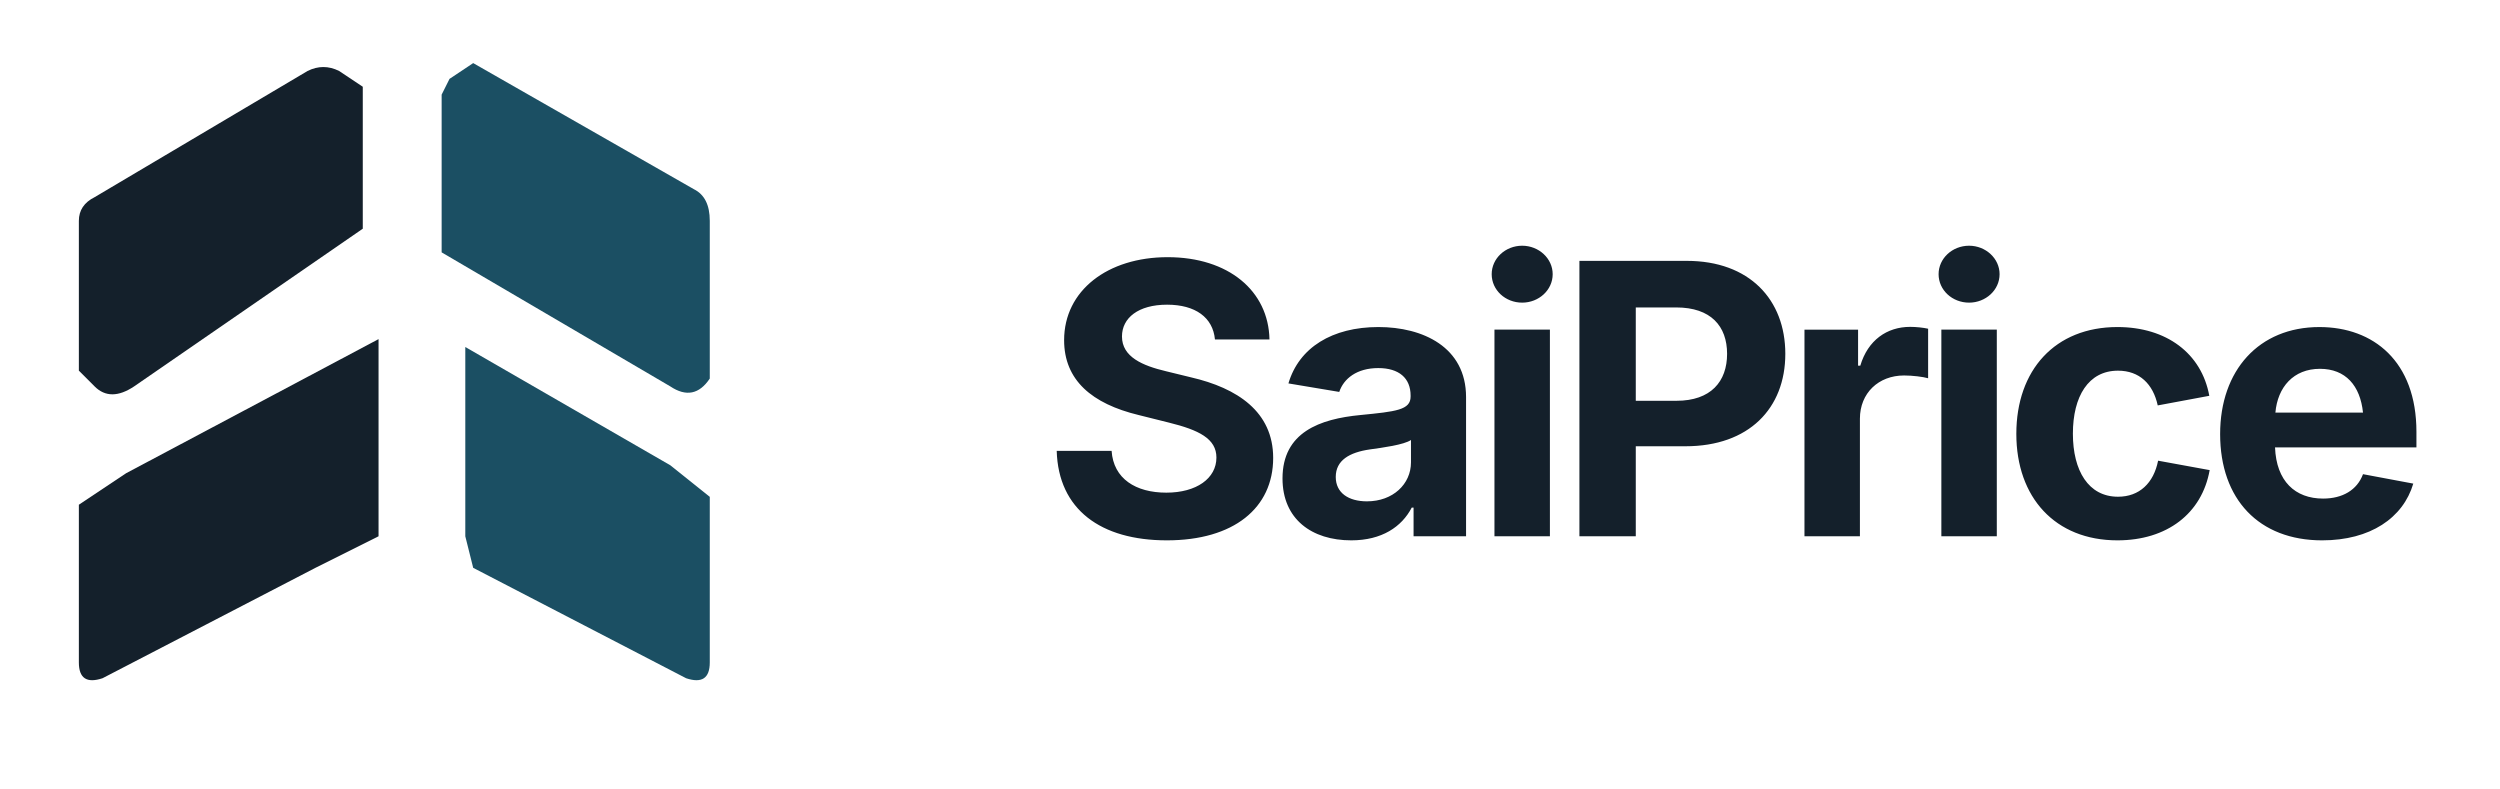
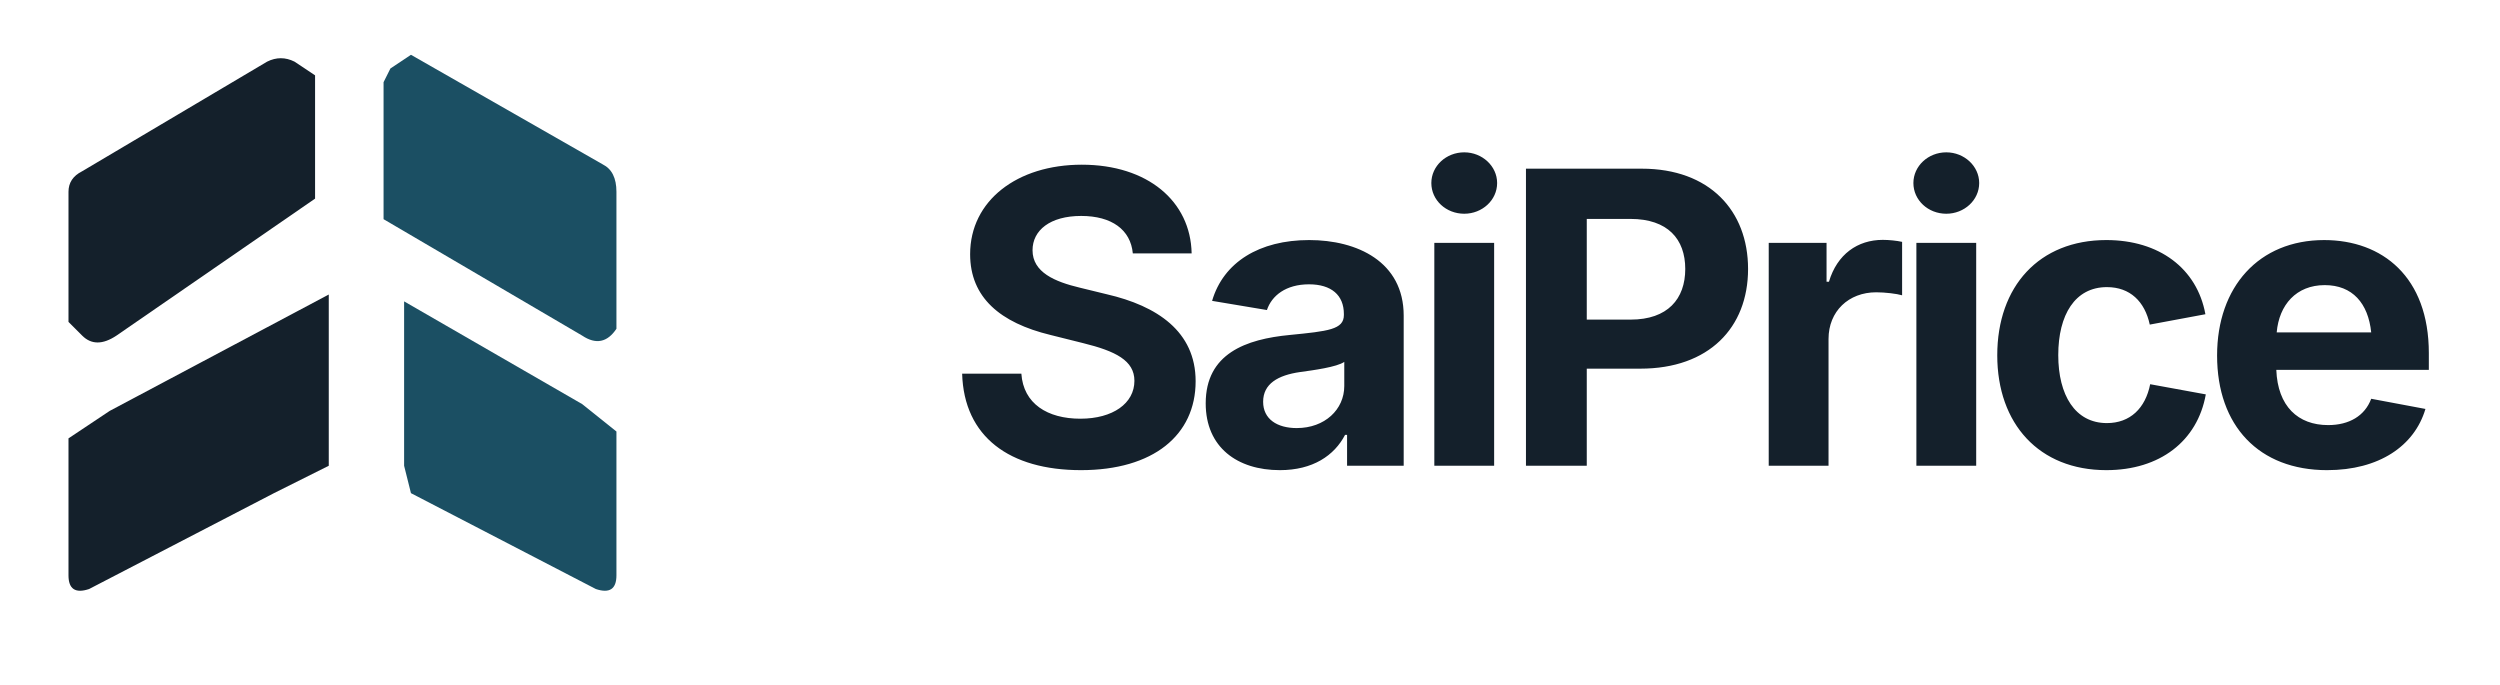
- <svg xmlns="http://www.w3.org/2000/svg" viewBox="0 0 317 100" role="img" aria-label="SaiPrice logo" version="1.1" id="svg4">
+ <svg xmlns="http://www.w3.org/2000/svg" viewBox="0 0 365 100" role="img" aria-label="SaiPrice logo" version="1.1" id="svg4">
  <defs id="defs4" />
  <g transform="translate(0 0) scale(1)" id="g4">
    <path d="M 12,25 L 39,9 Q 41,8 43,9 L 46,11 L 46,29 L 17,49 Q 14,51 12,49 L 10,47 L 10,28 Q 10,26 12,25 Z" fill="#14202B" id="path1" />
    <path d="M 57,10 L 60,8 L 88,24 Q 90,25 90,28 L 90,48 Q 88,51 85,49 L 56,32 L 56,12 Z" fill="#1B4F63" id="path2" />
    <path d="M 10,64 L 16,60 L 48,43 L 48,68 L 40,72 L 13,86 Q 10,87 10,84 Z" fill="#14202B" id="path3" />
    <path d="M 59,44 L 85,59 L 90,63 L 90,84 Q 90,87 87,86 L 60,72 L 59,68 Z" fill="#1B4F63" id="path4" />
  </g>
-   <path d="m 147.961,68.516 c 8.484,0 13.477,-4.102 13.477,-10.453 0,-5.859 -4.547,-8.859 -10.43,-10.219 l -3.164,-0.773 c -2.953,-0.703 -5.578,-1.805 -5.578,-4.406 0,-2.344 2.062,-4.031 5.719,-4.031 3.586,0 5.812,1.617 6.07,4.406 h 6.914 c -0.117,-6.141 -5.18,-10.43 -12.914,-10.43 -7.594,0 -13.125,4.219 -13.125,10.523 0,5.086 3.539,8.062 9.445,9.492 l 3.844,0.961 c 3.797,0.938 6.023,2.039 6.023,4.43 0,2.648 -2.531,4.453 -6.352,4.453 -3.867,0 -6.703,-1.758 -6.938,-5.297 h -6.961 c 0.211,7.43 5.578,11.344 13.969,11.344 z m 23.381,0 c 3.867,0 6.398,-1.711 7.664,-4.148 h 0.234 V 68 h 6.656 V 50.352 c 0,-6.352 -5.484,-8.883 -11.109,-8.883 -5.859,0 -10.078,2.602 -11.414,7.148 l 6.445,1.078 c 0.562,-1.688 2.227,-3.023 4.945,-3.023 2.625,0 4.102,1.266 4.102,3.492 v 0.117 c 0,1.711 -1.852,1.898 -6.352,2.344 -5.156,0.492 -9.891,2.18 -9.891,8.039 0,5.18 3.727,7.852 8.719,7.852 z m 1.992,-4.945 c -2.32,0 -3.961,-1.055 -3.961,-3.094 0,-2.109 1.734,-3.117 4.336,-3.492 1.547,-0.211 4.336,-0.586 5.203,-1.195 V 58.625 c 0,2.766 -2.297,4.945 -5.578,4.945 z M 189.497,68 h 7.031 V 41.797 h -7.031 z m 3.516,-29.625 c 2.109,0 3.867,-1.594 3.867,-3.609 0,-1.992 -1.758,-3.609 -3.867,-3.609 -2.133,0 -3.867,1.617 -3.867,3.609 0,2.016 1.734,3.609 3.867,3.609 z M 200.269,68 h 7.148 V 56.586 h 6.305 c 8.039,0 12.656,-4.805 12.656,-11.719 0,-6.867 -4.547,-11.789 -12.492,-11.789 h -13.617 z m 7.148,-17.18 V 38.984 H 212.55 c 4.383,0 6.445,2.367 6.445,5.883 0,3.516 -2.062,5.953 -6.422,5.953 z M 228.806,68 h 7.031 V 53.094 c 0,-3.258 2.367,-5.484 5.602,-5.484 1.031,0 2.414,0.164 3.047,0.352 v -6.281 c -0.633,-0.141 -1.547,-0.234 -2.273,-0.234 -2.953,0 -5.367,1.688 -6.328,4.922 h -0.281 v -4.57 h -6.797 z m 17.358,0 h 7.031 V 41.797 h -7.031 z m 3.516,-29.625 c 2.109,0 3.867,-1.594 3.867,-3.609 0,-1.992 -1.758,-3.609 -3.867,-3.609 -2.133,0 -3.867,1.617 -3.867,3.609 0,2.016 1.734,3.609 3.867,3.609 z m 18.811,30.141 c 6.281,0 10.711,-3.398 11.695,-8.906 l -6.539,-1.195 c -0.562,2.836 -2.367,4.57 -5.086,4.57 -3.75,0 -5.719,-3.305 -5.719,-7.992 0,-4.734 1.969,-7.992 5.719,-7.992 2.719,0 4.453,1.688 5.039,4.406 l 6.539,-1.219 c -0.984,-5.391 -5.438,-8.719 -11.648,-8.719 -7.898,0 -12.82,5.438 -12.82,13.547 0,8.062 4.922,13.5 12.82,13.5 z m 25.959,0 c 6.094,0 10.266,-2.836 11.555,-7.195 l -6.375,-1.195 c -0.75,2.016 -2.602,3.094 -5.062,3.094 -3.539,0 -5.93,-2.203 -6.094,-6.492 h 17.93 v -1.969 c 0,-8.953 -5.461,-13.289 -12.305,-13.289 -7.664,0 -12.586,5.484 -12.586,13.57 0,8.273 4.922,13.477 12.938,13.477 z m -5.93,-16.195 c 0.281,-3.234 2.297,-5.555 5.648,-5.555 3.258,0 5.109,2.133 5.461,5.555 z" id="text4" style="font-weight:700;font-size:48px;font-family:Inter, Arial, Helvetica, sans-serif;letter-spacing:-2.4;fill:#14202b" aria-label="SaiPrice" />
+   <path d="m 147.961,68.516 c 8.484,0 13.477,-4.102 13.477,-10.453 0,-5.859 -4.547,-8.859 -10.43,-10.219 l -3.164,-0.773 c -2.953,-0.703 -5.578,-1.805 -5.578,-4.406 0,-2.344 2.062,-4.031 5.719,-4.031 3.586,0 5.812,1.617 6.07,4.406 h 6.914 c -0.117,-6.141 -5.18,-10.43 -12.914,-10.43 -7.594,0 -13.125,4.219 -13.125,10.523 0,5.086 3.539,8.062 9.445,9.492 l 3.844,0.961 c 3.797,0.938 6.023,2.039 6.023,4.43 0,2.648 -2.531,4.453 -6.352,4.453 -3.867,0 -6.703,-1.758 -6.938,-5.297 h -6.961 c 0.211,7.43 5.578,11.344 13.969,11.344 z m 23.381,0 c 3.867,0 6.398,-1.711 7.664,-4.148 h 0.234 V 68 h 6.656 V 50.352 c 0,-6.352 -5.484,-8.883 -11.109,-8.883 -5.859,0 -10.078,2.602 -11.414,7.148 l 6.445,1.078 c 0.562,-1.688 2.227,-3.023 4.945,-3.023 2.625,0 4.102,1.266 4.102,3.492 v 0.117 c 0,1.711 -1.852,1.898 -6.352,2.344 -5.156,0.492 -9.891,2.18 -9.891,8.039 0,5.18 3.727,7.852 8.719,7.852 z m 1.992,-4.945 c -2.32,0 -3.961,-1.055 -3.961,-3.094 0,-2.109 1.734,-3.117 4.336,-3.492 1.547,-0.211 4.336,-0.586 5.203,-1.195 V 58.625 c 0,2.766 -2.297,4.945 -5.578,4.945 z M 189.497,68 h 7.031 V 41.797 h -7.031 z m 3.516,-29.625 c 2.109,0 3.867,-1.594 3.867,-3.609 0,-1.992 -1.758,-3.609 -3.867,-3.609 -2.133,0 -3.867,1.617 -3.867,3.609 0,2.016 1.734,3.609 3.867,3.609 z M 200.269,68 h 7.148 V 56.586 h 6.305 c 8.039,0 12.656,-4.805 12.656,-11.719 0,-6.867 -4.547,-11.789 -12.492,-11.789 h -13.617 z m 7.148,-17.18 V 38.984 H 212.55 c 4.383,0 6.445,2.367 6.445,5.883 0,3.516 -2.062,5.953 -6.422,5.953 z M 228.806,68 h 7.031 V 53.094 c 0,-3.258 2.367,-5.484 5.602,-5.484 1.031,0 2.414,0.164 3.047,0.352 v -6.281 c -0.633,-0.141 -1.547,-0.234 -2.273,-0.234 -2.953,0 -5.367,1.688 -6.328,4.922 h -0.281 v -4.57 h -6.797 z m 17.358,0 h 7.031 V 41.797 h -7.031 z m 3.516,-29.625 c 2.109,0 3.867,-1.594 3.867,-3.609 0,-1.992 -1.758,-3.609 -3.867,-3.609 -2.133,0 -3.867,1.617 -3.867,3.609 0,2.016 1.734,3.609 3.867,3.609 z m 18.811,30.141 c 6.281,0 10.711,-3.398 11.695,-8.906 l -6.539,-1.195 c -0.562,2.836 -2.367,4.57 -5.086,4.57 -3.75,0 -5.719,-3.305 -5.719,-7.992 0,-4.734 1.969,-7.992 5.719,-7.992 2.719,0 4.453,1.688 5.039,4.406 l 6.539,-1.219 c -0.984,-5.391 -5.438,-8.719 -11.648,-8.719 -7.898,0 -12.82,5.438 -12.82,13.547 0,8.062 4.922,13.5 12.82,13.5 z m 25.959,0 c 6.094,0 10.266,-2.836 11.555,-7.195 l -6.375,-1.195 c -0.75,2.016 -2.602,3.094 -5.062,3.094 -3.539,0 -5.93,-2.203 -6.094,-6.492 h 17.93 v -1.969 c 0,-8.953 -5.461,-13.289 -12.305,-13.289 -7.664,0 -12.586,5.484 -12.586,13.57 0,8.273 4.922,13.477 12.938,13.477 z m -5.93,-16.195 c 0.281,-3.234 2.297,-5.555 5.648,-5.555 3.258,0 5.109,2.133 5.461,5.555 z" id="text4" style="font-weight:700;font-size:48px;font-family:Inter, Arial, Helvetica, sans-serif;letter-spacing:-2.4;fill:#14202b" aria-label="SaiPrice" transform="translate(138 68) scale(1.242) translate(-132 -68)" />
</svg>
